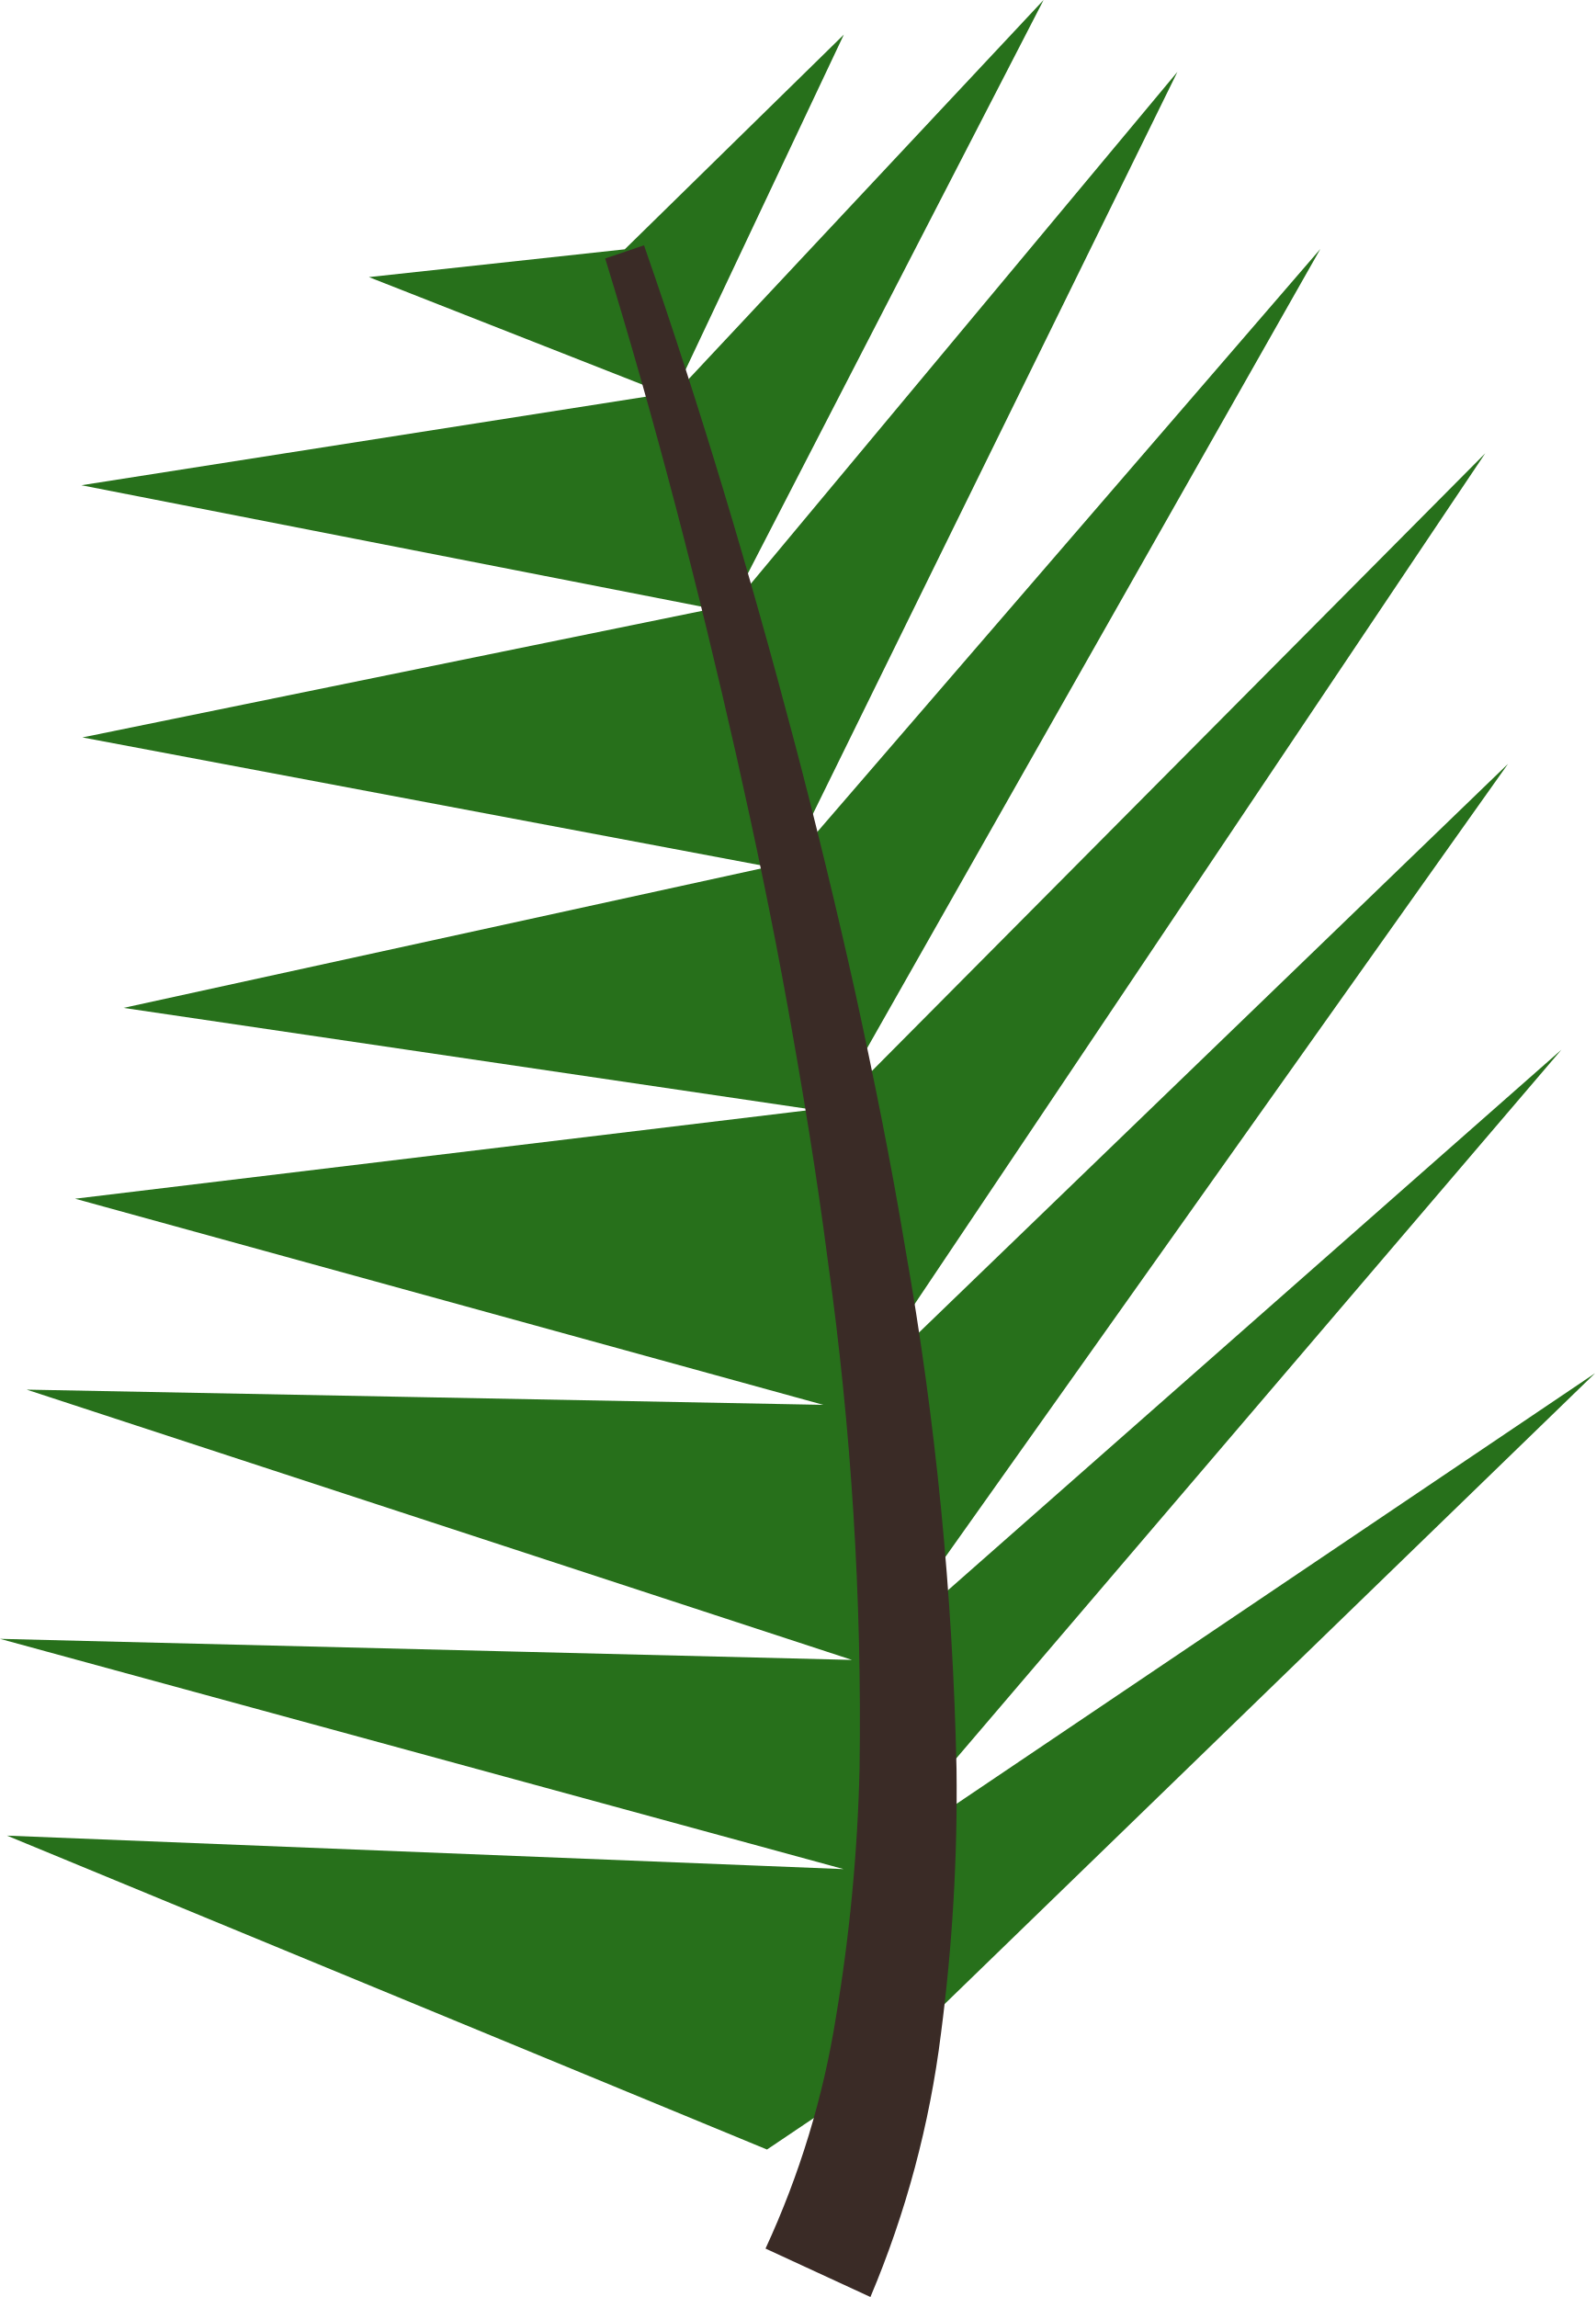
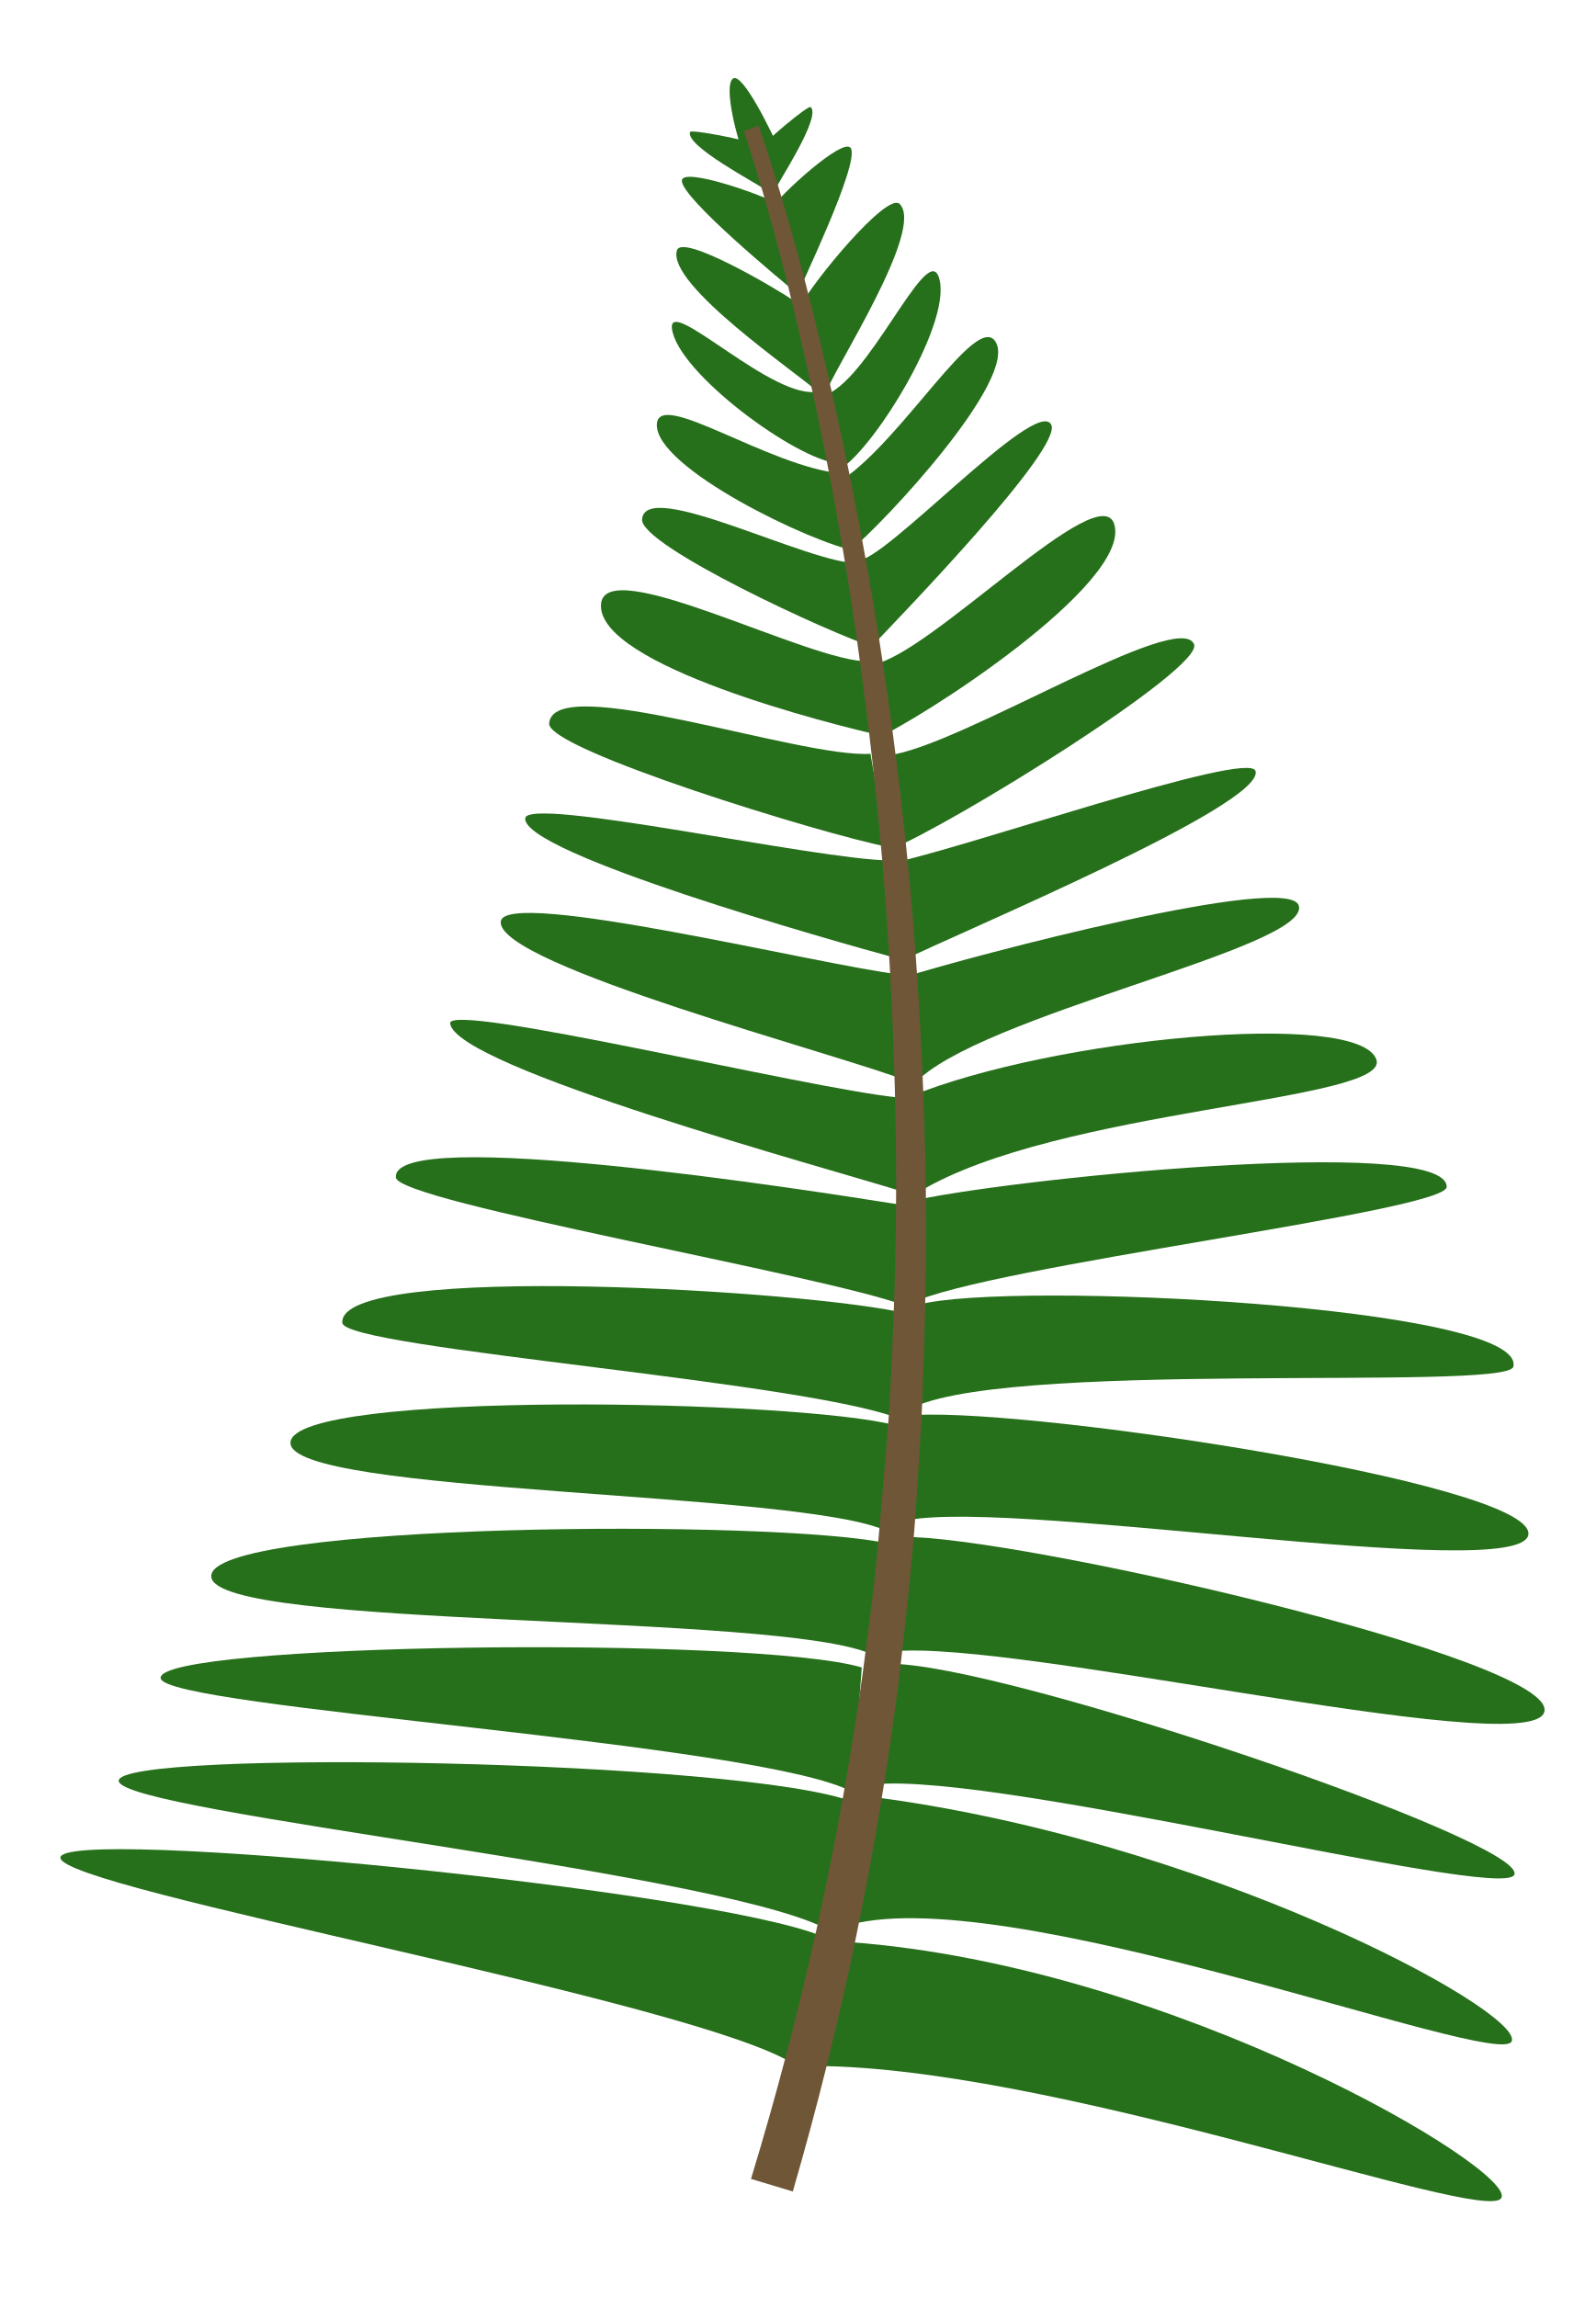
<svg xmlns="http://www.w3.org/2000/svg" viewBox="0 0 182.47 262.77">
  <defs>
-     <style>.cls-1{fill:#27701b;}.cls-2{fill:#3a2b26;}</style>
+     <style>.cls-1{fill:#27701b;}.cls-2{fill:#6f5637;}</style>
  </defs>
  <g id="leaves-individual">
-     <g id="leaf-4-front">
-       <polygon class="cls-1" points="98.06 238.95 182.47 157.09 98.88 213.46 178.62 120.08 100.44 188.97 172.51 87.38 97.52 159.78 169.9 51.86 95.01 127.28 151.04 28.48 89.98 99.24 134.69 8.22 83.41 69.75 119.38 0 77.04 45.22 96.53 3.96 71.47 28.52 42.2 31.7 76.11 45.03 9.31 55.51 81.49 69.64 9.43 84.36 87.94 99.16 14.13 115.3 92.98 126.94 8.59 137.13 94.18 160.71 3.05 158.97 97.46 189.89 0 187.48 96.5 213.82 0.8 209.99 87.74 245.9 98.06 238.95" />
-       <path class="cls-2" d="M73.67,28.06C80.19,46.77,85.81,65.68,90.86,84.8q3.78,14.34,7,28.84c2.11,9.68,4.08,19.39,5.7,29.18a387.78,387.78,0,0,1,5.86,59.51,213.33,213.33,0,0,1-1.78,30.31,113.25,113.25,0,0,1-8.07,30.13l-12-5.54a100.55,100.55,0,0,0,8.06-26.49,200.64,200.64,0,0,0,2.7-28.5,379.39,379.39,0,0,0-3.64-58.08c-1.25-9.68-2.84-19.33-4.58-29S86.38,96,84.23,86.42c-4.32-19.11-9.25-38.16-15-56.85Z" />
+     <g id="leaf-1-back">
+       <path class="cls-1" d="M96.37,220.44c17.71-5.93,75.34,16.54,76.57,13.06s-35.51-23.43-74.59-28.12Z" />
+       <path class="cls-1" d="M92.06,236.35c27.6-.42,77.71,18.19,79.67,15.11s-37.3-26.56-74.56-29.29Z" />
+       <path class="cls-1" d="M100.86,189.12c11.17-2.6,74,12.55,75.79,6.75,1.89-6-61-20.33-73.53-20.05Z" />
+       <path class="cls-1" d="M98.8,204.32c11.55-2.61,72.9,13.27,74.42,10.16,1.8-3.71-58.72-24.3-71.57-24.15Z" />
+       <path class="cls-1" d="M103.58,161.47c9.48-6.17,68.9-2.2,69.54-5.13,1.52-6.9-57.46-9.88-68-7.1Z" />
+       <path class="cls-1" d="M102.77,174.18c9.84-3.36,71.63,7.3,72.07,1.32s-60-14.92-71.25-13.53Z" />
+       <path class="cls-1" d="M105.14,136.34c15.85-9.57,54-10.31,52.31-15.13-2-5.76-36.92-2.49-53.38,4.23Z" />
+       <path class="cls-1" d="M104.26,149.07c8.65-4.22,61.19-10.48,61.23-13.29.08-6.08-51.45-.81-61.57,1.7Z" />
+       <path class="cls-1" d="M104.58,124c7.11-7.84,45.3-15.55,44-20.38-1-3.87-37.11,5.64-45.3,8.2Z" />
+       <path class="cls-1" d="M101.87,97.16c6.85-2.73,35.88-20.69,34.72-23.46-1.72-4.12-26.9,11.74-34.91,12.69Z" />
+       <path class="cls-1" d="M103.16,109.92c6.86-3.39,41.49-17.84,40.47-21.71-.66-2.54-33.78,9-41.88,10.58Z" />
+       <path class="cls-1" d="M99.84,84.68c5.55-2.39,29.43-17.85,27.65-24.62C126,54.26,106.31,75,99.87,76Z" />
+       <path class="cls-1" d="M94.36,45.19c.89-2.8,11.54-19,8.54-21.87-1.46-1.36-10,9-11.43,11.84Z" />
+       <path class="cls-1" d="M88.31,22.31c.57-1.25,5.74-9,4.41-10.07-.26-.21-5.31,3.94-6.14,5.17Z" />
+       <path class="cls-1" d="M90.94,34.33c.66-1.67,7.46-15.71,6.38-17.39-.84-1.31-8.21,5.43-9.22,7.09Z" />
+       <path class="cls-1" d="M99.47,74.21c3.66-3.85,22.27-23.06,20.77-25.66-1.79-3.13-19.1,15.75-22.09,15.55Z" />
+       <path class="cls-1" d="M96.22,53.59c4-2.59,13-17.2,11.13-22-1.46-3.72-8.16,12.37-13.2,13.68Z" />
+       <path class="cls-1" d="M97.22,63c3.86-3.1,19.35-19.73,16.65-23.93-2.17-3.37-10.44,10.95-17.43,15.75Z" />
+       <path class="cls-1" d="M85.21,18.12c-.86-2.06-2.46-8.18-1.39-9.11s4.58,6.32,5.45,8.39Z" />
+       <path class="cls-1" d="M95.48,221.19c-10.32-6.86-81.67-13.78-81.9-17.46s71.63-2.45,84.08,2.43Z" />
+       <path class="cls-1" d="M91.06,236.29C80.49,229.06,7,216.16,6.91,212.52s74.27,3.65,87.19,9Z" />
+       <path class="cls-1" d="M99.74,189.26c-10.41-4.82-75-2.82-75.57-8.87-.62-6.29,65.23-6.63,77.43-3.81Z" />
+       <path class="cls-1" d="M97.52,205c-10.41-5.66-78.53-9.58-79.14-13-.73-4.06,67.88-4.89,80.2-1.25Z" />
+       <path class="cls-1" d="M103.59,162.61c-9-4.45-64.21-8.29-64.43-11.28-.53-7.05,54.08-3.68,64.61-1.05Z" />
+       <path class="cls-1" d="M101.61,175.23C92.34,170.51,32.82,171,33.23,165s58.32-4.9,69.28-1.93Z" />
+       <path class="cls-1" d="M103.68,136.45c-8.88-2.79-51.53-14.31-52.19-19.37-.34-2.56,41.07,7.47,51.19,8.46Z" />
+       <path class="cls-1" d="M103.54,149.37c-9-3.46-58-11.87-58.25-14.66-.6-6.06,47.31,1.45,57.62,3.09Z" />
+       <path class="cls-1" d="M93.44,44.74c-2.13-2-17.22-12.19-16-16.11.61-1.9,11,4.15,13.63,5.93Z" />
+       <path class="cls-1" d="M87.68,21.78c-1.1-.81-9.39-5.12-8.73-6.69.13-.3,6.56.89,7.88,1.57Z" />
+       <path class="cls-1" d="M91.19,33.58C89.8,32.44,77.89,22.64,78,20.65c.11-1.55,9,1.57,10.67,2.54Z" />
+       <path class="cls-1" d="M103.83,123.68c-7.52-3-46.89-13.25-46.55-18.23.27-4,37,5.06,45.5,6Z" />
+       <path class="cls-1" d="M101.43,96.85c-7.24-1.39-38.82-11.09-38.61-14.08.4-6.07,28.72,4,36.76,3.46Z" />
+       <path class="cls-1" d="M102.58,109.62c-7.38-2-42.77-12-42.5-16,.18-2.62,33.53,4.78,41.77,4.81Z" />
+       <path class="cls-1" d="M101.08,84.21c-5.91-1.3-32.8-8.09-32.33-15.08.4-6,24.13,6.78,30.65,6.52Z" />
+       <path class="cls-1" d="M100,74.05c-5.06-1.6-26.75-11.63-26.55-14.63.32-4.83,19.21,5.16,24.72,5Z" />
+       <path class="cls-1" d="M95.87,53c-4.73-.35-18.33-10.33-19-15.38-.52-4,11.76,8.43,16.81,7.14Z" />
+       <path class="cls-1" d="M97.82,63c-4.88-.85-23-9.51-22.68-14.5.27-4,12.71,4.86,21.15,5.68Z" />
+       <path class="cls-2" d="M86.78,14.37c3.25,9.49,5.77,19.12,8,28.83s4.14,19.52,5.7,29.37,2.81,19.75,3.7,29.69,1.42,19.91,1.66,29.89,0,20-.42,30c-.32,5-.56,10-1,14.95s-1,9.94-1.57,14.91A381.29,381.29,0,0,1,90.69,250.7l-4.78-1.44a377.88,377.88,0,0,0,12.78-57.84c.63-4.9,1.31-9.81,1.75-14.73s.86-9.86,1.24-14.8c.57-9.88.91-19.78.82-29.69s-.51-19.81-1.25-29.69S99.39,82.77,98,73,94.82,53.37,92.7,43.68,88.17,24.34,85.1,15Z" />
    </g>
  </g>
</svg>
